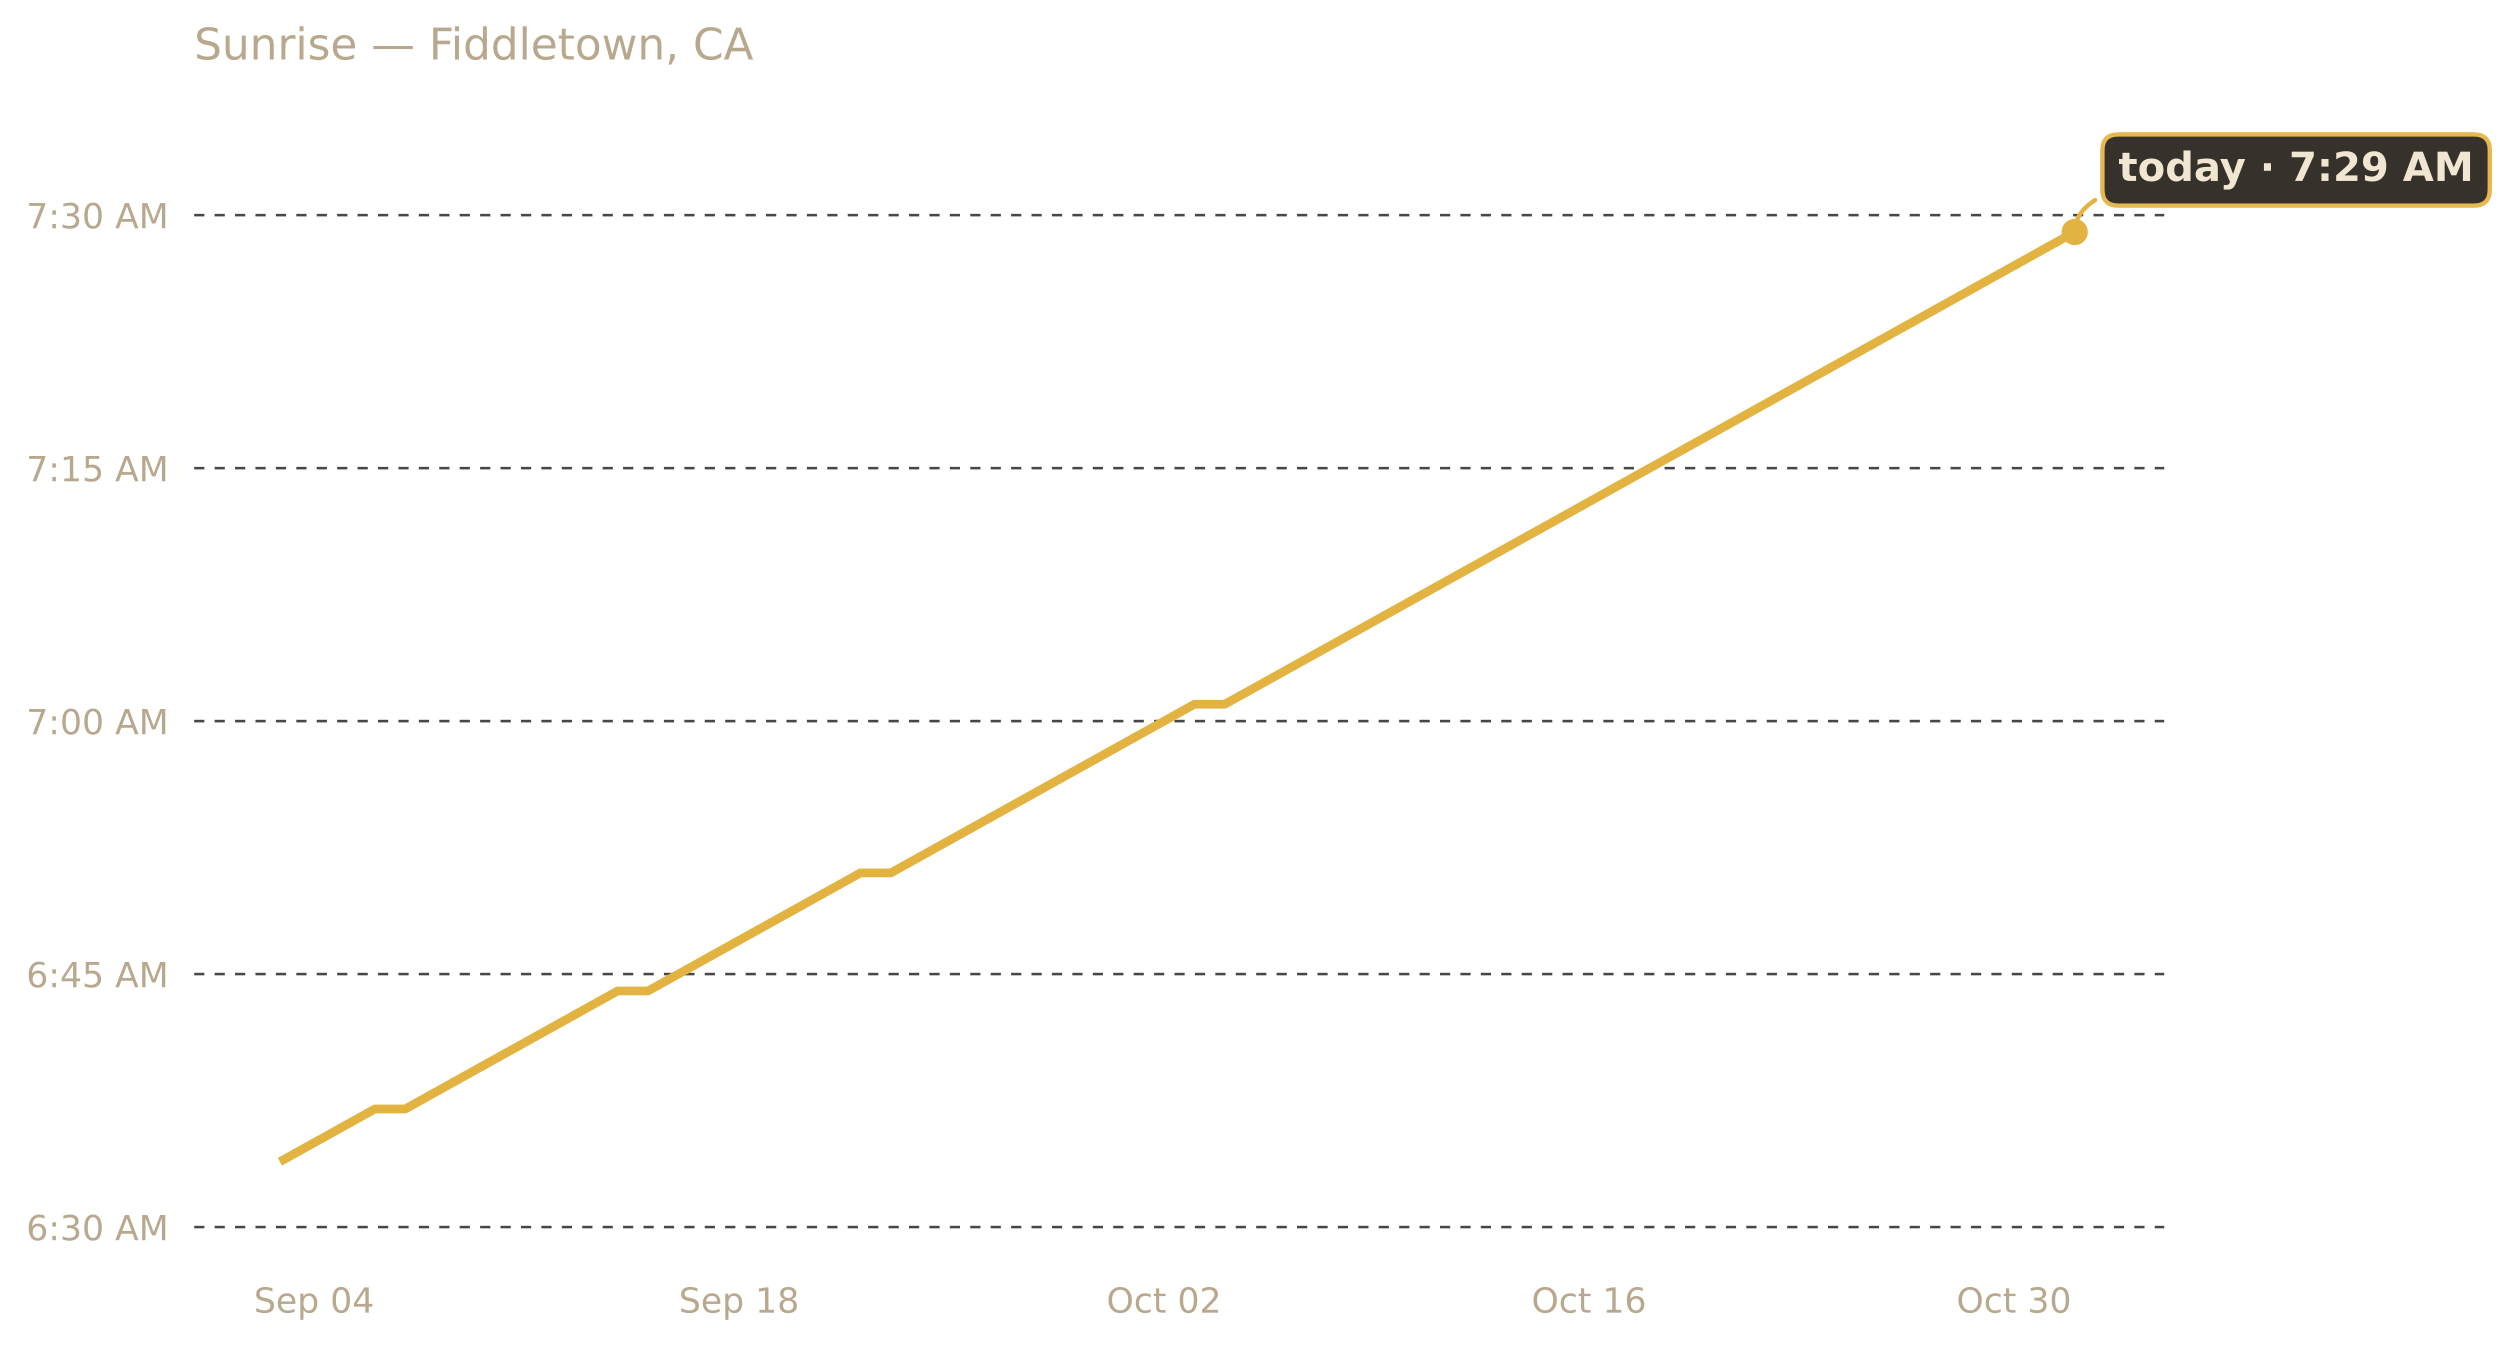
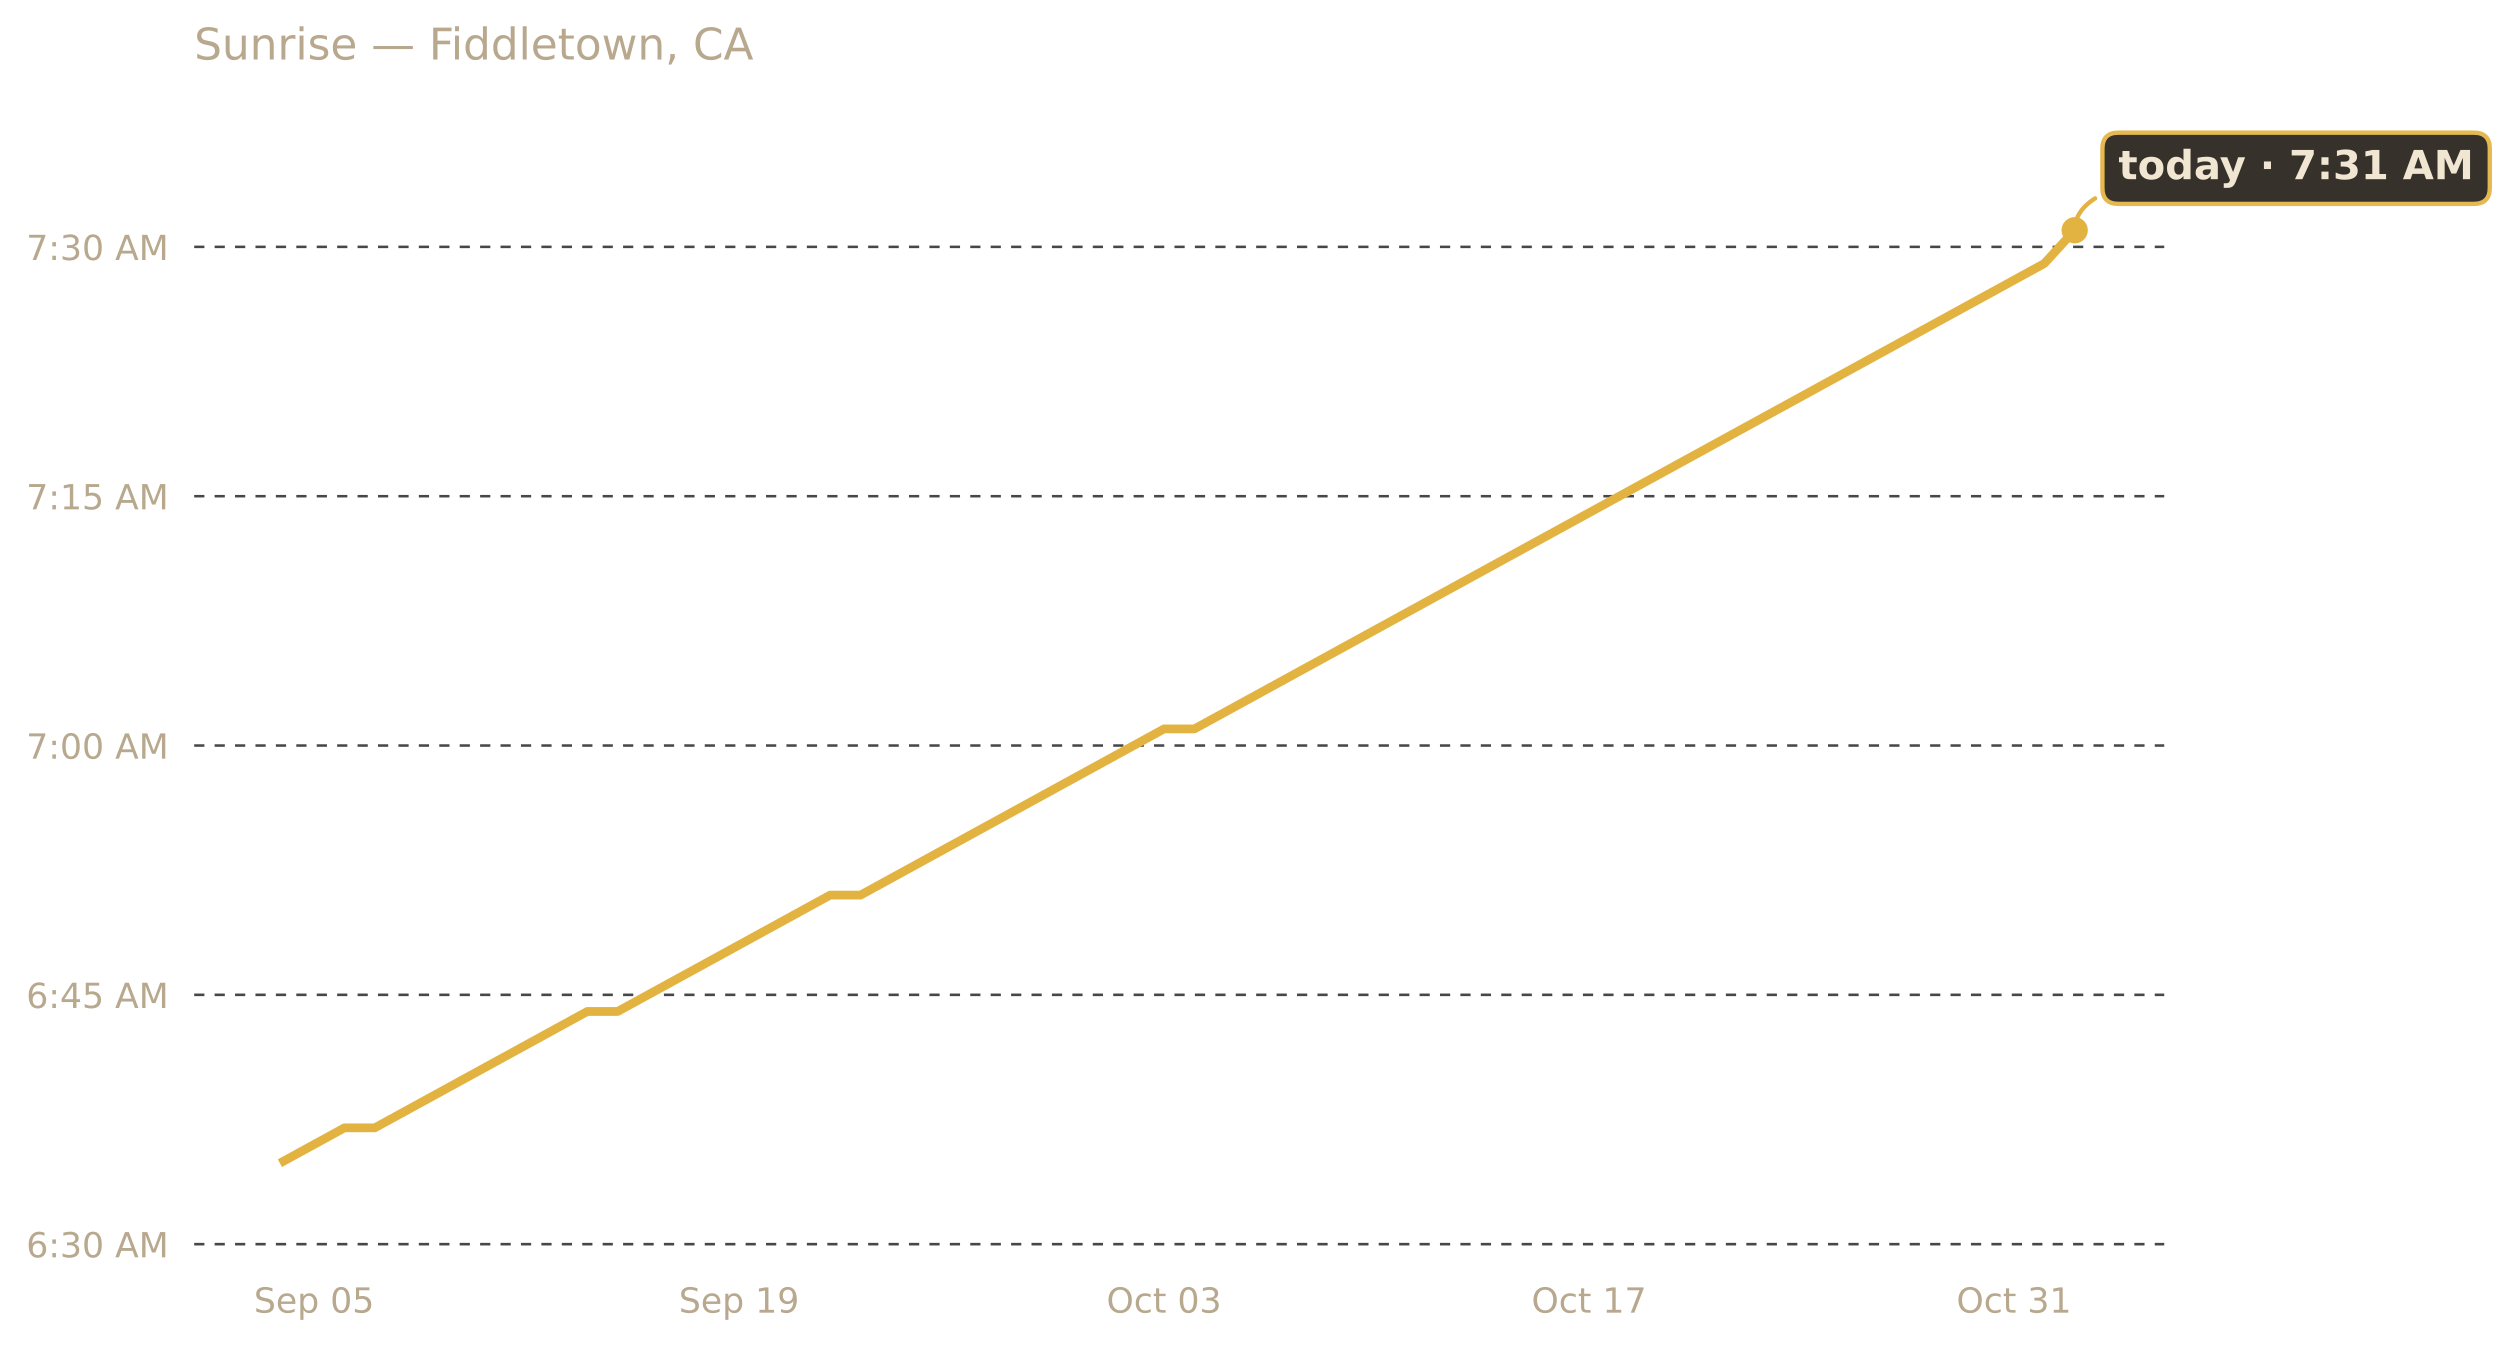
<svg xmlns="http://www.w3.org/2000/svg" xmlns:xlink="http://www.w3.org/1999/xlink" width="685.516pt" height="369.112pt" viewBox="0 0 685.516 369.112" version="1.1">
  <defs>
    <style type="text/css">*{stroke-linejoin: round; stroke-linecap: butt}</style>
  </defs>
  <g id="figure_1">
    <g id="patch_1">
      <path d="M 0 369.112  L 685.516 369.112  L 685.516 0  L 0 0  L 0 369.112  z " style="fill: none; opacity: 0" />
    </g>
    <g id="axes_1">
      <g id="patch_2">
        <path d="M 53.248 345.718  L 593.447 345.718  L 593.447 30.318  L 53.248 30.318  L 53.248 345.718  z " style="fill: none" />
      </g>
      <g id="matplotlib.axis_1">
        <g id="xtick_1">
          <g id="text_1">
            <g style="fill: #b8a88e" transform="translate(69.6183 359.9366) scale(0.095 -0.095)">
              <defs>
                <path id="DejaVuSans-53" d="M 3425 4513  L 3425 3897  Q 3066 4069 2747 4153  Q 2428 4238 2131 4238  Q 1616 4238 1336 4038  Q 1056 3838 1056 3469  Q 1056 3159 1242 3001  Q 1428 2844 1947 2747  L 2328 2669  Q 3034 2534 3370 2195  Q 3706 1856 3706 1288  Q 3706 609 3251 259  Q 2797 -91 1919 -91  Q 1588 -91 1214 -16  Q 841 59 441 206  L 441 856  Q 825 641 1194 531  Q 1563 422 1919 422  Q 2459 422 2753 634  Q 3047 847 3047 1241  Q 3047 1584 2836 1778  Q 2625 1972 2144 2069  L 1759 2144  Q 1053 2284 737 2584  Q 422 2884 422 3419  Q 422 4038 858 4394  Q 1294 4750 2059 4750  Q 2388 4750 2728 4690  Q 3069 4631 3425 4513  z " transform="scale(0.015625)" />
                <path id="DejaVuSans-65" d="M 3597 1894  L 3597 1613  L 953 1613  Q 991 1019 1311 708  Q 1631 397 2203 397  Q 2534 397 2845 478  Q 3156 559 3463 722  L 3463 178  Q 3153 47 2828 -22  Q 2503 -91 2169 -91  Q 1331 -91 842 396  Q 353 884 353 1716  Q 353 2575 817 3079  Q 1281 3584 2069 3584  Q 2775 3584 3186 3129  Q 3597 2675 3597 1894  z M 3022 2063  Q 3016 2534 2758 2815  Q 2500 3097 2075 3097  Q 1594 3097 1305 2825  Q 1016 2553 972 2059  L 3022 2063  z " transform="scale(0.015625)" />
                <path id="DejaVuSans-70" d="M 1159 525  L 1159 -1331  L 581 -1331  L 581 3500  L 1159 3500  L 1159 2969  Q 1341 3281 1617 3432  Q 1894 3584 2278 3584  Q 2916 3584 3314 3078  Q 3713 2572 3713 1747  Q 3713 922 3314 415  Q 2916 -91 2278 -91  Q 1894 -91 1617 61  Q 1341 213 1159 525  z M 3116 1747  Q 3116 2381 2855 2742  Q 2594 3103 2138 3103  Q 1681 3103 1420 2742  Q 1159 2381 1159 1747  Q 1159 1113 1420 752  Q 1681 391 2138 391  Q 2594 391 2855 752  Q 3116 1113 3116 1747  z " transform="scale(0.015625)" />
                <path id="DejaVuSans-20" transform="scale(0.015625)" />
                <path id="DejaVuSans-30" d="M 2034 4250  Q 1547 4250 1301 3770  Q 1056 3291 1056 2328  Q 1056 1369 1301 889  Q 1547 409 2034 409  Q 2525 409 2770 889  Q 3016 1369 3016 2328  Q 3016 3291 2770 3770  Q 2525 4250 2034 4250  z M 2034 4750  Q 2819 4750 3233 4129  Q 3647 3509 3647 2328  Q 3647 1150 3233 529  Q 2819 -91 2034 -91  Q 1250 -91 836 529  Q 422 1150 422 2328  Q 422 3509 836 4129  Q 1250 4750 2034 4750  z " transform="scale(0.015625)" />
-                 <path id="DejaVuSans-34" d="M 2419 4116  L 825 1625  L 2419 1625  L 2419 4116  z M 2253 4666  L 3047 4666  L 3047 1625  L 3713 1625  L 3713 1100  L 3047 1100  L 3047 0  L 2419 0  L 2419 1100  L 313 1100  L 313 1709  L 2253 4666  z " transform="scale(0.015625)" />
+                 <path id="DejaVuSans-35" d="M 691 4666  L 3169 4666  L 3169 4134  L 1269 4134  L 1269 2991  Q 1406 3038 1543 3061  Q 1681 3084 1819 3084  Q 2600 3084 3056 2656  Q 3513 2228 3513 1497  Q 3513 744 3044 326  Q 2575 -91 1722 -91  Q 1428 -91 1123 -41  Q 819 9 494 109  L 494 744  Q 775 591 1075 516  Q 1375 441 1709 441  Q 2250 441 2565 725  Q 2881 1009 2881 1497  Q 2881 1984 2565 2268  Q 2250 2553 1709 2553  Q 1456 2553 1204 2497  Q 953 2441 691 2322  L 691 4666  z " transform="scale(0.015625)" />
              </defs>
              <use xlink:href="#DejaVuSans-53" />
              <use xlink:href="#DejaVuSans-65" x="63.477" />
              <use xlink:href="#DejaVuSans-70" x="125" />
              <use xlink:href="#DejaVuSans-20" x="188.477" />
              <use xlink:href="#DejaVuSans-30" x="220.264" />
-               <use xlink:href="#DejaVuSans-34" x="283.887" />
+               <use xlink:href="#DejaVuSans-35" x="283.887" />
            </g>
          </g>
        </g>
        <g id="xtick_2">
          <g id="text_2">
            <g style="fill: #b8a88e" transform="translate(186.1481 359.9366) scale(0.095 -0.095)">
              <defs>
                <path id="DejaVuSans-31" d="M 794 531  L 1825 531  L 1825 4091  L 703 3866  L 703 4441  L 1819 4666  L 2450 4666  L 2450 531  L 3481 531  L 3481 0  L 794 0  L 794 531  z " transform="scale(0.015625)" />
-                 <path id="DejaVuSans-38" d="M 2034 2216  Q 1584 2216 1326 1975  Q 1069 1734 1069 1313  Q 1069 891 1326 650  Q 1584 409 2034 409  Q 2484 409 2743 651  Q 3003 894 3003 1313  Q 3003 1734 2745 1975  Q 2488 2216 2034 2216  z M 1403 2484  Q 997 2584 770 2862  Q 544 3141 544 3541  Q 544 4100 942 4425  Q 1341 4750 2034 4750  Q 2731 4750 3128 4425  Q 3525 4100 3525 3541  Q 3525 3141 3298 2862  Q 3072 2584 2669 2484  Q 3125 2378 3379 2068  Q 3634 1759 3634 1313  Q 3634 634 3220 271  Q 2806 -91 2034 -91  Q 1263 -91 848 271  Q 434 634 434 1313  Q 434 1759 690 2068  Q 947 2378 1403 2484  z M 1172 3481  Q 1172 3119 1398 2916  Q 1625 2713 2034 2713  Q 2441 2713 2670 2916  Q 2900 3119 2900 3481  Q 2900 3844 2670 4047  Q 2441 4250 2034 4250  Q 1625 4250 1398 4047  Q 1172 3844 1172 3481  z " transform="scale(0.015625)" />
+                 <path id="DejaVuSans-39" d="M 703 97  L 703 672  Q 941 559 1184 500  Q 1428 441 1663 441  Q 2288 441 2617 861  Q 2947 1281 2994 2138  Q 2813 1869 2534 1725  Q 2256 1581 1919 1581  Q 1219 1581 811 2004  Q 403 2428 403 3163  Q 403 3881 828 4315  Q 1253 4750 1959 4750  Q 2769 4750 3195 4129  Q 3622 3509 3622 2328  Q 3622 1225 3098 567  Q 2575 -91 1691 -91  Q 1453 -91 1209 -44  Q 966 3 703 97  z M 1959 2075  Q 2384 2075 2632 2365  Q 2881 2656 2881 3163  Q 2881 3666 2632 3958  Q 2384 4250 1959 4250  Q 1534 4250 1286 3958  Q 1038 3666 1038 3163  Q 1038 2656 1286 2365  Q 1534 2075 1959 2075  z " transform="scale(0.015625)" />
              </defs>
              <use xlink:href="#DejaVuSans-53" />
              <use xlink:href="#DejaVuSans-65" x="63.477" />
              <use xlink:href="#DejaVuSans-70" x="125" />
              <use xlink:href="#DejaVuSans-20" x="188.477" />
              <use xlink:href="#DejaVuSans-31" x="220.264" />
-               <use xlink:href="#DejaVuSans-38" x="283.887" />
+               <use xlink:href="#DejaVuSans-39" x="283.887" />
            </g>
          </g>
        </g>
        <g id="xtick_3">
          <g id="text_3">
            <g style="fill: #b8a88e" transform="translate(303.4187 359.9366) scale(0.095 -0.095)">
              <defs>
                <path id="DejaVuSans-4f" d="M 2522 4238  Q 1834 4238 1429 3725  Q 1025 3213 1025 2328  Q 1025 1447 1429 934  Q 1834 422 2522 422  Q 3209 422 3611 934  Q 4013 1447 4013 2328  Q 4013 3213 3611 3725  Q 3209 4238 2522 4238  z M 2522 4750  Q 3503 4750 4090 4092  Q 4678 3434 4678 2328  Q 4678 1225 4090 567  Q 3503 -91 2522 -91  Q 1538 -91 948 565  Q 359 1222 359 2328  Q 359 3434 948 4092  Q 1538 4750 2522 4750  z " transform="scale(0.015625)" />
                <path id="DejaVuSans-63" d="M 3122 3366  L 3122 2828  Q 2878 2963 2633 3030  Q 2388 3097 2138 3097  Q 1578 3097 1268 2742  Q 959 2388 959 1747  Q 959 1106 1268 751  Q 1578 397 2138 397  Q 2388 397 2633 464  Q 2878 531 3122 666  L 3122 134  Q 2881 22 2623 -34  Q 2366 -91 2075 -91  Q 1284 -91 818 406  Q 353 903 353 1747  Q 353 2603 823 3093  Q 1294 3584 2113 3584  Q 2378 3584 2631 3529  Q 2884 3475 3122 3366  z " transform="scale(0.015625)" />
                <path id="DejaVuSans-74" d="M 1172 4494  L 1172 3500  L 2356 3500  L 2356 3053  L 1172 3053  L 1172 1153  Q 1172 725 1289 603  Q 1406 481 1766 481  L 2356 481  L 2356 0  L 1766 0  Q 1100 0 847 248  Q 594 497 594 1153  L 594 3053  L 172 3053  L 172 3500  L 594 3500  L 594 4494  L 1172 4494  z " transform="scale(0.015625)" />
-                 <path id="DejaVuSans-32" d="M 1228 531  L 3431 531  L 3431 0  L 469 0  L 469 531  Q 828 903 1448 1529  Q 2069 2156 2228 2338  Q 2531 2678 2651 2914  Q 2772 3150 2772 3378  Q 2772 3750 2511 3984  Q 2250 4219 1831 4219  Q 1534 4219 1204 4116  Q 875 4013 500 3803  L 500 4441  Q 881 4594 1212 4672  Q 1544 4750 1819 4750  Q 2544 4750 2975 4387  Q 3406 4025 3406 3419  Q 3406 3131 3298 2873  Q 3191 2616 2906 2266  Q 2828 2175 2409 1742  Q 1991 1309 1228 531  z " transform="scale(0.015625)" />
+                 <path id="DejaVuSans-33" d="M 2597 2516  Q 3050 2419 3304 2112  Q 3559 1806 3559 1356  Q 3559 666 3084 287  Q 2609 -91 1734 -91  Q 1441 -91 1130 -33  Q 819 25 488 141  L 488 750  Q 750 597 1062 519  Q 1375 441 1716 441  Q 2309 441 2620 675  Q 2931 909 2931 1356  Q 2931 1769 2642 2001  Q 2353 2234 1838 2234  L 1294 2234  L 1294 2753  L 1863 2753  Q 2328 2753 2575 2939  Q 2822 3125 2822 3475  Q 2822 3834 2567 4026  Q 2313 4219 1838 4219  Q 1578 4219 1281 4162  Q 984 4106 628 3988  L 628 4550  Q 988 4650 1302 4700  Q 1616 4750 1894 4750  Q 2613 4750 3031 4423  Q 3450 4097 3450 3541  Q 3450 3153 3228 2886  Q 3006 2619 2597 2516  z " transform="scale(0.015625)" />
              </defs>
              <use xlink:href="#DejaVuSans-4f" />
              <use xlink:href="#DejaVuSans-63" x="78.711" />
              <use xlink:href="#DejaVuSans-74" x="133.691" />
              <use xlink:href="#DejaVuSans-20" x="172.9" />
              <use xlink:href="#DejaVuSans-30" x="204.688" />
-               <use xlink:href="#DejaVuSans-32" x="268.311" />
+               <use xlink:href="#DejaVuSans-33" x="268.311" />
            </g>
          </g>
        </g>
        <g id="xtick_4">
          <g id="text_4">
            <g style="fill: #b8a88e" transform="translate(419.9486 359.9366) scale(0.095 -0.095)">
              <defs>
-                 <path id="DejaVuSans-36" d="M 2113 2584  Q 1688 2584 1439 2293  Q 1191 2003 1191 1497  Q 1191 994 1439 701  Q 1688 409 2113 409  Q 2538 409 2786 701  Q 3034 994 3034 1497  Q 3034 2003 2786 2293  Q 2538 2584 2113 2584  z M 3366 4563  L 3366 3988  Q 3128 4100 2886 4159  Q 2644 4219 2406 4219  Q 1781 4219 1451 3797  Q 1122 3375 1075 2522  Q 1259 2794 1537 2939  Q 1816 3084 2150 3084  Q 2853 3084 3261 2657  Q 3669 2231 3669 1497  Q 3669 778 3244 343  Q 2819 -91 2113 -91  Q 1303 -91 875 529  Q 447 1150 447 2328  Q 447 3434 972 4092  Q 1497 4750 2381 4750  Q 2619 4750 2861 4703  Q 3103 4656 3366 4563  z " transform="scale(0.015625)" />
+                 <path id="DejaVuSans-37" d="M 525 4666  L 3525 4666  L 3525 4397  L 1831 0  L 1172 0  L 2766 4134  L 525 4134  L 525 4666  z " transform="scale(0.015625)" />
              </defs>
              <use xlink:href="#DejaVuSans-4f" />
              <use xlink:href="#DejaVuSans-63" x="78.711" />
              <use xlink:href="#DejaVuSans-74" x="133.691" />
              <use xlink:href="#DejaVuSans-20" x="172.9" />
              <use xlink:href="#DejaVuSans-31" x="204.688" />
-               <use xlink:href="#DejaVuSans-36" x="268.311" />
+               <use xlink:href="#DejaVuSans-37" x="268.311" />
            </g>
          </g>
        </g>
        <g id="xtick_5">
          <g id="text_5">
            <g style="fill: #b8a88e" transform="translate(536.4784 359.9366) scale(0.095 -0.095)">
-               <defs>
-                 <path id="DejaVuSans-33" d="M 2597 2516  Q 3050 2419 3304 2112  Q 3559 1806 3559 1356  Q 3559 666 3084 287  Q 2609 -91 1734 -91  Q 1441 -91 1130 -33  Q 819 25 488 141  L 488 750  Q 750 597 1062 519  Q 1375 441 1716 441  Q 2309 441 2620 675  Q 2931 909 2931 1356  Q 2931 1769 2642 2001  Q 2353 2234 1838 2234  L 1294 2234  L 1294 2753  L 1863 2753  Q 2328 2753 2575 2939  Q 2822 3125 2822 3475  Q 2822 3834 2567 4026  Q 2313 4219 1838 4219  Q 1578 4219 1281 4162  Q 984 4106 628 3988  L 628 4550  Q 988 4650 1302 4700  Q 1616 4750 1894 4750  Q 2613 4750 3031 4423  Q 3450 4097 3450 3541  Q 3450 3153 3228 2886  Q 3006 2619 2597 2516  z " transform="scale(0.015625)" />
-               </defs>
              <use xlink:href="#DejaVuSans-4f" />
              <use xlink:href="#DejaVuSans-63" x="78.711" />
              <use xlink:href="#DejaVuSans-74" x="133.691" />
              <use xlink:href="#DejaVuSans-20" x="172.9" />
              <use xlink:href="#DejaVuSans-33" x="204.688" />
-               <use xlink:href="#DejaVuSans-30" x="268.311" />
+               <use xlink:href="#DejaVuSans-31" x="268.311" />
            </g>
          </g>
        </g>
      </g>
      <g id="matplotlib.axis_2">
        <g id="ytick_1">
          <g id="line2d_1">
-             <path d="M 53.248 336.469  L 593.447 336.469  " clip-path="url(#p273ae3a1a6)" style="fill: none; stroke-dasharray: 2.8,2.8; stroke-dashoffset: 0; stroke: #474747; stroke-width: 0.7" />
+             <path d="M 53.248 341.16  L 593.447 341.16  " clip-path="url(#p4696930df5)" style="fill: none; stroke-dasharray: 2.8,2.8; stroke-dashoffset: 0; stroke: #474747; stroke-width: 0.7" />
          </g>
          <g id="text_6">
-             <g style="fill: #b8a88e" transform="translate(7.2 340.0781) scale(0.095 -0.095)">
-               <defs>
+             <g style="fill: #b8a88e" transform="translate(7.2 344.7696) scale(0.095 -0.095)">
+               <defs>
+                 <path id="DejaVuSans-36" d="M 2113 2584  Q 1688 2584 1439 2293  Q 1191 2003 1191 1497  Q 1191 994 1439 701  Q 1688 409 2113 409  Q 2538 409 2786 701  Q 3034 994 3034 1497  Q 3034 2003 2786 2293  Q 2538 2584 2113 2584  z M 3366 4563  L 3366 3988  Q 3128 4100 2886 4159  Q 2644 4219 2406 4219  Q 1781 4219 1451 3797  Q 1122 3375 1075 2522  Q 1259 2794 1537 2939  Q 1816 3084 2150 3084  Q 2853 3084 3261 2657  Q 3669 2231 3669 1497  Q 3669 778 3244 343  Q 2819 -91 2113 -91  Q 1303 -91 875 529  Q 447 1150 447 2328  Q 447 3434 972 4092  Q 1497 4750 2381 4750  Q 2619 4750 2861 4703  Q 3103 4656 3366 4563  z " transform="scale(0.015625)" />
                <path id="DejaVuSans-3a" d="M 750 794  L 1409 794  L 1409 0  L 750 0  L 750 794  z M 750 3309  L 1409 3309  L 1409 2516  L 750 2516  L 750 3309  z " transform="scale(0.015625)" />
                <path id="DejaVuSans-41" d="M 2188 4044  L 1331 1722  L 3047 1722  L 2188 4044  z M 1831 4666  L 2547 4666  L 4325 0  L 3669 0  L 3244 1197  L 1141 1197  L 716 0  L 50 0  L 1831 4666  z " transform="scale(0.015625)" />
                <path id="DejaVuSans-4d" d="M 628 4666  L 1569 4666  L 2759 1491  L 3956 4666  L 4897 4666  L 4897 0  L 4281 0  L 4281 4097  L 3078 897  L 2444 897  L 1241 4097  L 1241 0  L 628 0  L 628 4666  z " transform="scale(0.015625)" />
              </defs>
              <use xlink:href="#DejaVuSans-36" />
              <use xlink:href="#DejaVuSans-3a" x="63.623" />
              <use xlink:href="#DejaVuSans-33" x="97.314" />
              <use xlink:href="#DejaVuSans-30" x="160.938" />
              <use xlink:href="#DejaVuSans-20" x="224.561" />
              <use xlink:href="#DejaVuSans-41" x="256.348" />
              <use xlink:href="#DejaVuSans-4d" x="324.756" />
            </g>
          </g>
        </g>
        <g id="ytick_2">
          <g id="line2d_2">
-             <path d="M 53.248 267.099  L 593.447 267.099  " clip-path="url(#p273ae3a1a6)" style="fill: none; stroke-dasharray: 2.8,2.8; stroke-dashoffset: 0; stroke: #474747; stroke-width: 0.7" />
+             <path d="M 53.248 272.793  L 593.447 272.793  " clip-path="url(#p4696930df5)" style="fill: none; stroke-dasharray: 2.8,2.8; stroke-dashoffset: 0; stroke: #474747; stroke-width: 0.7" />
          </g>
          <g id="text_7">
-             <g style="fill: #b8a88e" transform="translate(7.2 270.7086) scale(0.095 -0.095)">
-               <defs>
-                 <path id="DejaVuSans-35" d="M 691 4666  L 3169 4666  L 3169 4134  L 1269 4134  L 1269 2991  Q 1406 3038 1543 3061  Q 1681 3084 1819 3084  Q 2600 3084 3056 2656  Q 3513 2228 3513 1497  Q 3513 744 3044 326  Q 2575 -91 1722 -91  Q 1428 -91 1123 -41  Q 819 9 494 109  L 494 744  Q 775 591 1075 516  Q 1375 441 1709 441  Q 2250 441 2565 725  Q 2881 1009 2881 1497  Q 2881 1984 2565 2268  Q 2250 2553 1709 2553  Q 1456 2553 1204 2497  Q 953 2441 691 2322  L 691 4666  z " transform="scale(0.015625)" />
+             <g style="fill: #b8a88e" transform="translate(7.2 276.4025) scale(0.095 -0.095)">
+               <defs>
+                 <path id="DejaVuSans-34" d="M 2419 4116  L 825 1625  L 2419 1625  L 2419 4116  z M 2253 4666  L 3047 4666  L 3047 1625  L 3713 1625  L 3713 1100  L 3047 1100  L 3047 0  L 2419 0  L 2419 1100  L 313 1100  L 313 1709  L 2253 4666  z " transform="scale(0.015625)" />
              </defs>
              <use xlink:href="#DejaVuSans-36" />
              <use xlink:href="#DejaVuSans-3a" x="63.623" />
              <use xlink:href="#DejaVuSans-34" x="97.314" />
              <use xlink:href="#DejaVuSans-35" x="160.938" />
              <use xlink:href="#DejaVuSans-20" x="224.561" />
              <use xlink:href="#DejaVuSans-41" x="256.348" />
              <use xlink:href="#DejaVuSans-4d" x="324.756" />
            </g>
          </g>
        </g>
        <g id="ytick_3">
          <g id="line2d_3">
-             <path d="M 53.248 197.73  L 593.447 197.73  " clip-path="url(#p273ae3a1a6)" style="fill: none; stroke-dasharray: 2.8,2.8; stroke-dashoffset: 0; stroke: #474747; stroke-width: 0.7" />
+             <path d="M 53.248 204.426  L 593.447 204.426  " clip-path="url(#p4696930df5)" style="fill: none; stroke-dasharray: 2.8,2.8; stroke-dashoffset: 0; stroke: #474747; stroke-width: 0.7" />
          </g>
          <g id="text_8">
-             <g style="fill: #b8a88e" transform="translate(7.2 201.3391) scale(0.095 -0.095)">
-               <defs>
-                 <path id="DejaVuSans-37" d="M 525 4666  L 3525 4666  L 3525 4397  L 1831 0  L 1172 0  L 2766 4134  L 525 4134  L 525 4666  z " transform="scale(0.015625)" />
-               </defs>
+             <g style="fill: #b8a88e" transform="translate(7.2 208.0355) scale(0.095 -0.095)">
              <use xlink:href="#DejaVuSans-37" />
              <use xlink:href="#DejaVuSans-3a" x="63.623" />
              <use xlink:href="#DejaVuSans-30" x="97.314" />
              <use xlink:href="#DejaVuSans-30" x="160.938" />
              <use xlink:href="#DejaVuSans-20" x="224.561" />
              <use xlink:href="#DejaVuSans-41" x="256.348" />
              <use xlink:href="#DejaVuSans-4d" x="324.756" />
            </g>
          </g>
        </g>
        <g id="ytick_4">
          <g id="line2d_4">
-             <path d="M 53.248 128.36  L 593.447 128.36  " clip-path="url(#p273ae3a1a6)" style="fill: none; stroke-dasharray: 2.8,2.8; stroke-dashoffset: 0; stroke: #474747; stroke-width: 0.7" />
+             <path d="M 53.248 136.059  L 593.447 136.059  " clip-path="url(#p4696930df5)" style="fill: none; stroke-dasharray: 2.8,2.8; stroke-dashoffset: 0; stroke: #474747; stroke-width: 0.7" />
          </g>
          <g id="text_9">
-             <g style="fill: #b8a88e" transform="translate(7.2 131.9696) scale(0.095 -0.095)">
+             <g style="fill: #b8a88e" transform="translate(7.2 139.6684) scale(0.095 -0.095)">
              <use xlink:href="#DejaVuSans-37" />
              <use xlink:href="#DejaVuSans-3a" x="63.623" />
              <use xlink:href="#DejaVuSans-31" x="97.314" />
              <use xlink:href="#DejaVuSans-35" x="160.938" />
              <use xlink:href="#DejaVuSans-20" x="224.561" />
              <use xlink:href="#DejaVuSans-41" x="256.348" />
              <use xlink:href="#DejaVuSans-4d" x="324.756" />
            </g>
          </g>
        </g>
        <g id="ytick_5">
          <g id="line2d_5">
-             <path d="M 53.248 58.991  L 593.447 58.991  " clip-path="url(#p273ae3a1a6)" style="fill: none; stroke-dasharray: 2.8,2.8; stroke-dashoffset: 0; stroke: #474747; stroke-width: 0.7" />
+             <path d="M 53.248 67.692  L 593.447 67.692  " clip-path="url(#p4696930df5)" style="fill: none; stroke-dasharray: 2.8,2.8; stroke-dashoffset: 0; stroke: #474747; stroke-width: 0.7" />
          </g>
          <g id="text_10">
-             <g style="fill: #b8a88e" transform="translate(7.2 62.60011) scale(0.095 -0.095)">
+             <g style="fill: #b8a88e" transform="translate(7.2 71.30137) scale(0.095 -0.095)">
              <use xlink:href="#DejaVuSans-37" />
              <use xlink:href="#DejaVuSans-3a" x="63.623" />
              <use xlink:href="#DejaVuSans-33" x="97.314" />
              <use xlink:href="#DejaVuSans-30" x="160.938" />
              <use xlink:href="#DejaVuSans-20" x="224.561" />
              <use xlink:href="#DejaVuSans-41" x="256.348" />
              <use xlink:href="#DejaVuSans-4d" x="324.756" />
            </g>
          </g>
        </g>
      </g>
      <g id="line2d_6">
-         <path d="M 77.802 317.97  L 86.126 313.346  L 94.45 308.721  L 102.773 304.096  L 111.097 304.096  L 119.42 299.472  L 127.744 294.847  L 136.067 290.223  L 144.391 285.598  L 152.715 280.973  L 161.038 276.349  L 169.362 271.724  L 177.685 271.724  L 186.009 267.099  L 194.332 262.475  L 202.656 257.85  L 210.979 253.225  L 219.303 248.601  L 227.627 243.976  L 235.95 239.352  L 244.274 239.352  L 252.597 234.727  L 260.921 230.102  L 269.244 225.478  L 277.568 220.853  L 285.891 216.228  L 294.215 211.604  L 302.539 206.979  L 310.862 202.354  L 319.186 197.73  L 327.509 193.105  L 335.833 193.105  L 344.156 188.481  L 352.48 183.856  L 360.804 179.231  L 369.127 174.607  L 377.451 169.982  L 385.774 165.357  L 394.098 160.733  L 402.421 156.108  L 410.745 151.484  L 419.068 146.859  L 427.392 142.234  L 435.716 137.61  L 444.039 132.985  L 452.363 128.36  L 460.686 123.736  L 469.01 119.111  L 477.333 114.486  L 485.657 109.862  L 493.981 105.237  L 502.304 100.613  L 510.628 95.988  L 518.951 91.363  L 527.275 86.739  L 535.598 82.114  L 543.922 77.489  L 552.245 72.865  L 560.569 68.24  L 568.893 63.615  " clip-path="url(#p273ae3a1a6)" style="fill: none; stroke: #e3b341; stroke-width: 2.4; stroke-linecap: square" />
+         <path d="M 77.802 318.371  L 86.126 313.814  L 94.45 309.256  L 102.773 309.256  L 111.097 304.698  L 119.42 300.14  L 127.744 295.582  L 136.067 291.024  L 144.391 286.467  L 152.715 281.909  L 161.038 277.351  L 169.362 277.351  L 177.685 272.793  L 186.009 268.235  L 194.332 263.678  L 202.656 259.12  L 210.979 254.562  L 219.303 250.004  L 227.627 245.446  L 235.95 245.446  L 244.274 240.889  L 252.597 236.331  L 260.921 231.773  L 269.244 227.215  L 277.568 222.657  L 285.891 218.1  L 294.215 213.542  L 302.539 208.984  L 310.862 204.426  L 319.186 199.868  L 327.509 199.868  L 335.833 195.311  L 344.156 190.753  L 352.48 186.195  L 360.804 181.637  L 369.127 177.079  L 377.451 172.522  L 385.774 167.964  L 394.098 163.406  L 402.421 158.848  L 410.745 154.29  L 419.068 149.733  L 427.392 145.175  L 435.716 140.617  L 444.039 136.059  L 452.363 131.501  L 460.686 126.944  L 469.01 122.386  L 477.333 117.828  L 485.657 113.27  L 493.981 108.712  L 502.304 104.155  L 510.628 99.597  L 518.951 95.039  L 527.275 90.481  L 535.598 85.923  L 543.922 81.366  L 552.245 76.808  L 560.569 72.25  L 568.893 63.134  " clip-path="url(#p4696930df5)" style="fill: none; stroke: #e3b341; stroke-width: 2.4; stroke-linecap: square" />
      </g>
      <g id="patch_3">
-         <path d="M 574.481 54.869  Q 570.003 57.746 569.113 61.628  " style="fill: none; stroke: #e3b341; stroke-width: 1.2; stroke-linecap: round" />
+         <path d="M 574.481 54.387  Q 570.003 57.265 569.113 61.147  " style="fill: none; stroke: #e3b341; stroke-width: 1.2; stroke-linecap: round" />
      </g>
      <g id="text_11">
        <g id="patch_4">
-           <path d="M 580.893 56.389  L 678.316 56.389  Q 682.716 56.389 682.716 51.989  L 682.716 41.257  Q 682.716 36.857 678.316 36.857  L 580.893 36.857  Q 576.493 36.857 576.493 41.257  L 576.493 51.989  Q 576.493 56.389 580.893 56.389  z " style="fill: #262019; opacity: 0.92; stroke: #e3b341; stroke-width: 1.2; stroke-linejoin: miter" />
-         </g>
-         <g style="fill: #f0e6d2" transform="translate(580.8926 49.61549) scale(0.11 -0.11)">
+           <path d="M 580.893 55.908  L 678.316 55.908  Q 682.716 55.908 682.716 51.508  L 682.716 40.776  Q 682.716 36.376 678.316 36.376  L 580.893 36.376  Q 576.493 36.376 576.493 40.776  L 576.493 51.508  Q 576.493 55.908 580.893 55.908  z " style="fill: #262019; opacity: 0.92; stroke: #e3b341; stroke-width: 1.2; stroke-linejoin: miter" />
+         </g>
+         <g style="fill: #f0e6d2" transform="translate(580.8926 49.13431) scale(0.11 -0.11)">
          <defs>
            <path id="DejaVuSans-Bold-74" d="M 1759 4494  L 1759 3500  L 2913 3500  L 2913 2700  L 1759 2700  L 1759 1216  Q 1759 972 1856 886  Q 1953 800 2241 800  L 2816 800  L 2816 0  L 1856 0  Q 1194 0 917 276  Q 641 553 641 1216  L 641 2700  L 84 2700  L 84 3500  L 641 3500  L 641 4494  L 1759 4494  z " transform="scale(0.015625)" />
            <path id="DejaVuSans-Bold-6f" d="M 2203 2784  Q 1831 2784 1636 2517  Q 1441 2250 1441 1747  Q 1441 1244 1636 976  Q 1831 709 2203 709  Q 2569 709 2762 976  Q 2956 1244 2956 1747  Q 2956 2250 2762 2517  Q 2569 2784 2203 2784  z M 2203 3584  Q 3106 3584 3614 3096  Q 4122 2609 4122 1747  Q 4122 884 3614 396  Q 3106 -91 2203 -91  Q 1297 -91 786 396  Q 275 884 275 1747  Q 275 2609 786 3096  Q 1297 3584 2203 3584  z " transform="scale(0.015625)" />
            <path id="DejaVuSans-Bold-64" d="M 2919 2988  L 2919 4863  L 4044 4863  L 4044 0  L 2919 0  L 2919 506  Q 2688 197 2409 53  Q 2131 -91 1766 -91  Q 1119 -91 703 423  Q 288 938 288 1747  Q 288 2556 703 3070  Q 1119 3584 1766 3584  Q 2128 3584 2408 3439  Q 2688 3294 2919 2988  z M 2181 722  Q 2541 722 2730 984  Q 2919 1247 2919 1747  Q 2919 2247 2730 2509  Q 2541 2772 2181 2772  Q 1825 2772 1636 2509  Q 1447 2247 1447 1747  Q 1447 1247 1636 984  Q 1825 722 2181 722  z " transform="scale(0.015625)" />
            <path id="DejaVuSans-Bold-61" d="M 2106 1575  Q 1756 1575 1579 1456  Q 1403 1338 1403 1106  Q 1403 894 1545 773  Q 1688 653 1941 653  Q 2256 653 2472 879  Q 2688 1106 2688 1447  L 2688 1575  L 2106 1575  z M 3816 1997  L 3816 0  L 2688 0  L 2688 519  Q 2463 200 2181 54  Q 1900 -91 1497 -91  Q 953 -91 614 226  Q 275 544 275 1050  Q 275 1666 698 1953  Q 1122 2241 2028 2241  L 2688 2241  L 2688 2328  Q 2688 2594 2478 2717  Q 2269 2841 1825 2841  Q 1466 2841 1156 2769  Q 847 2697 581 2553  L 581 3406  Q 941 3494 1303 3539  Q 1666 3584 2028 3584  Q 2975 3584 3395 3211  Q 3816 2838 3816 1997  z " transform="scale(0.015625)" />
            <path id="DejaVuSans-Bold-79" d="M 78 3500  L 1197 3500  L 2138 1125  L 2938 3500  L 4056 3500  L 2584 -331  Q 2363 -916 2067 -1148  Q 1772 -1381 1288 -1381  L 641 -1381  L 641 -647  L 991 -647  Q 1275 -647 1404 -556  Q 1534 -466 1606 -231  L 1638 -134  L 78 3500  z " transform="scale(0.015625)" />
            <path id="DejaVuSans-Bold-20" transform="scale(0.015625)" />
            <path id="DejaVuSans-Bold-b7" d="M 653 2828  L 1778 2828  L 1778 1619  L 653 1619  L 653 2828  z " transform="scale(0.015625)" />
            <path id="DejaVuSans-Bold-37" d="M 428 4666  L 3944 4666  L 3944 3988  L 2125 0  L 953 0  L 2675 3781  L 428 3781  L 428 4666  z " transform="scale(0.015625)" />
            <path id="DejaVuSans-Bold-3a" d="M 716 3500  L 1844 3500  L 1844 2291  L 716 2291  L 716 3500  z M 716 1209  L 1844 1209  L 1844 0  L 716 0  L 716 1209  z " transform="scale(0.015625)" />
-             <path id="DejaVuSans-Bold-32" d="M 1844 884  L 3897 884  L 3897 0  L 506 0  L 506 884  L 2209 2388  Q 2438 2594 2547 2791  Q 2656 2988 2656 3200  Q 2656 3528 2436 3728  Q 2216 3928 1850 3928  Q 1569 3928 1234 3808  Q 900 3688 519 3450  L 519 4475  Q 925 4609 1322 4679  Q 1719 4750 2100 4750  Q 2938 4750 3402 4381  Q 3866 4013 3866 3353  Q 3866 2972 3669 2642  Q 3472 2313 2841 1759  L 1844 884  z " transform="scale(0.015625)" />
-             <path id="DejaVuSans-Bold-39" d="M 641 103  L 641 966  Q 928 831 1190 764  Q 1453 697 1709 697  Q 2247 697 2547 995  Q 2847 1294 2900 1881  Q 2688 1725 2447 1647  Q 2206 1569 1925 1569  Q 1209 1569 770 1986  Q 331 2403 331 3084  Q 331 3838 820 4291  Q 1309 4744 2131 4744  Q 3044 4744 3544 4128  Q 4044 3513 4044 2388  Q 4044 1231 3459 570  Q 2875 -91 1856 -91  Q 1528 -91 1228 -42  Q 928 6 641 103  z M 2125 2350  Q 2441 2350 2600 2554  Q 2759 2759 2759 3169  Q 2759 3575 2600 3781  Q 2441 3988 2125 3988  Q 1809 3988 1650 3781  Q 1491 3575 1491 3169  Q 1491 2759 1650 2554  Q 1809 2350 2125 2350  z " transform="scale(0.015625)" />
+             <path id="DejaVuSans-Bold-33" d="M 2981 2516  Q 3453 2394 3698 2092  Q 3944 1791 3944 1325  Q 3944 631 3412 270  Q 2881 -91 1863 -91  Q 1503 -91 1142 -33  Q 781 25 428 141  L 428 1069  Q 766 900 1098 814  Q 1431 728 1753 728  Q 2231 728 2486 893  Q 2741 1059 2741 1369  Q 2741 1688 2480 1852  Q 2219 2016 1709 2016  L 1228 2016  L 1228 2791  L 1734 2791  Q 2188 2791 2409 2933  Q 2631 3075 2631 3366  Q 2631 3634 2415 3781  Q 2200 3928 1806 3928  Q 1516 3928 1219 3862  Q 922 3797 628 3669  L 628 4550  Q 984 4650 1334 4700  Q 1684 4750 2022 4750  Q 2931 4750 3382 4451  Q 3834 4153 3834 3553  Q 3834 3144 3618 2883  Q 3403 2622 2981 2516  z " transform="scale(0.015625)" />
+             <path id="DejaVuSans-Bold-31" d="M 750 831  L 1813 831  L 1813 3847  L 722 3622  L 722 4441  L 1806 4666  L 2950 4666  L 2950 831  L 4013 831  L 4013 0  L 750 0  L 750 831  z " transform="scale(0.015625)" />
            <path id="DejaVuSans-Bold-41" d="M 3419 850  L 1538 850  L 1241 0  L 31 0  L 1759 4666  L 3194 4666  L 4922 0  L 3713 0  L 3419 850  z M 1838 1716  L 3116 1716  L 2478 3572  L 1838 1716  z " transform="scale(0.015625)" />
            <path id="DejaVuSans-Bold-4d" d="M 588 4666  L 2119 4666  L 3181 2169  L 4250 4666  L 5778 4666  L 5778 0  L 4641 0  L 4641 3413  L 3566 897  L 2803 897  L 1728 3413  L 1728 0  L 588 0  L 588 4666  z " transform="scale(0.015625)" />
          </defs>
          <use xlink:href="#DejaVuSans-Bold-74" />
          <use xlink:href="#DejaVuSans-Bold-6f" x="47.803" />
          <use xlink:href="#DejaVuSans-Bold-64" x="116.504" />
          <use xlink:href="#DejaVuSans-Bold-61" x="188.086" />
          <use xlink:href="#DejaVuSans-Bold-79" x="252.441" />
          <use xlink:href="#DejaVuSans-Bold-20" x="317.627" />
          <use xlink:href="#DejaVuSans-Bold-b7" x="352.441" />
          <use xlink:href="#DejaVuSans-Bold-20" x="390.43" />
          <use xlink:href="#DejaVuSans-Bold-37" x="425.244" />
          <use xlink:href="#DejaVuSans-Bold-3a" x="494.824" />
-           <use xlink:href="#DejaVuSans-Bold-32" x="534.814" />
-           <use xlink:href="#DejaVuSans-Bold-39" x="604.395" />
+           <use xlink:href="#DejaVuSans-Bold-33" x="534.814" />
+           <use xlink:href="#DejaVuSans-Bold-31" x="604.395" />
          <use xlink:href="#DejaVuSans-Bold-20" x="673.975" />
          <use xlink:href="#DejaVuSans-Bold-41" x="708.789" />
          <use xlink:href="#DejaVuSans-Bold-4d" x="786.182" />
        </g>
      </g>
      <g id="text_12">
        <g style="fill: #b8a88e" transform="translate(53.24797 16.31812) scale(0.12 -0.12)">
          <defs>
            <path id="DejaVuSans-75" d="M 544 1381  L 544 3500  L 1119 3500  L 1119 1403  Q 1119 906 1312 657  Q 1506 409 1894 409  Q 2359 409 2629 706  Q 2900 1003 2900 1516  L 2900 3500  L 3475 3500  L 3475 0  L 2900 0  L 2900 538  Q 2691 219 2414 64  Q 2138 -91 1772 -91  Q 1169 -91 856 284  Q 544 659 544 1381  z M 1991 3584  L 1991 3584  z " transform="scale(0.015625)" />
            <path id="DejaVuSans-6e" d="M 3513 2113  L 3513 0  L 2938 0  L 2938 2094  Q 2938 2591 2744 2837  Q 2550 3084 2163 3084  Q 1697 3084 1428 2787  Q 1159 2491 1159 1978  L 1159 0  L 581 0  L 581 3500  L 1159 3500  L 1159 2956  Q 1366 3272 1645 3428  Q 1925 3584 2291 3584  Q 2894 3584 3203 3211  Q 3513 2838 3513 2113  z " transform="scale(0.015625)" />
            <path id="DejaVuSans-72" d="M 2631 2963  Q 2534 3019 2420 3045  Q 2306 3072 2169 3072  Q 1681 3072 1420 2755  Q 1159 2438 1159 1844  L 1159 0  L 581 0  L 581 3500  L 1159 3500  L 1159 2956  Q 1341 3275 1631 3429  Q 1922 3584 2338 3584  Q 2397 3584 2469 3576  Q 2541 3569 2628 3553  L 2631 2963  z " transform="scale(0.015625)" />
            <path id="DejaVuSans-69" d="M 603 3500  L 1178 3500  L 1178 0  L 603 0  L 603 3500  z M 603 4863  L 1178 4863  L 1178 4134  L 603 4134  L 603 4863  z " transform="scale(0.015625)" />
            <path id="DejaVuSans-73" d="M 2834 3397  L 2834 2853  Q 2591 2978 2328 3040  Q 2066 3103 1784 3103  Q 1356 3103 1142 2972  Q 928 2841 928 2578  Q 928 2378 1081 2264  Q 1234 2150 1697 2047  L 1894 2003  Q 2506 1872 2764 1633  Q 3022 1394 3022 966  Q 3022 478 2636 193  Q 2250 -91 1575 -91  Q 1294 -91 989 -36  Q 684 19 347 128  L 347 722  Q 666 556 975 473  Q 1284 391 1588 391  Q 1994 391 2212 530  Q 2431 669 2431 922  Q 2431 1156 2273 1281  Q 2116 1406 1581 1522  L 1381 1569  Q 847 1681 609 1914  Q 372 2147 372 2553  Q 372 3047 722 3315  Q 1072 3584 1716 3584  Q 2034 3584 2315 3537  Q 2597 3491 2834 3397  z " transform="scale(0.015625)" />
            <path id="DejaVuSans-2014" d="M 313 1978  L 6088 1978  L 6088 1528  L 313 1528  L 313 1978  z " transform="scale(0.015625)" />
            <path id="DejaVuSans-46" d="M 628 4666  L 3309 4666  L 3309 4134  L 1259 4134  L 1259 2759  L 3109 2759  L 3109 2228  L 1259 2228  L 1259 0  L 628 0  L 628 4666  z " transform="scale(0.015625)" />
            <path id="DejaVuSans-64" d="M 2906 2969  L 2906 4863  L 3481 4863  L 3481 0  L 2906 0  L 2906 525  Q 2725 213 2448 61  Q 2172 -91 1784 -91  Q 1150 -91 751 415  Q 353 922 353 1747  Q 353 2572 751 3078  Q 1150 3584 1784 3584  Q 2172 3584 2448 3432  Q 2725 3281 2906 2969  z M 947 1747  Q 947 1113 1208 752  Q 1469 391 1925 391  Q 2381 391 2643 752  Q 2906 1113 2906 1747  Q 2906 2381 2643 2742  Q 2381 3103 1925 3103  Q 1469 3103 1208 2742  Q 947 2381 947 1747  z " transform="scale(0.015625)" />
            <path id="DejaVuSans-6c" d="M 603 4863  L 1178 4863  L 1178 0  L 603 0  L 603 4863  z " transform="scale(0.015625)" />
            <path id="DejaVuSans-6f" d="M 1959 3097  Q 1497 3097 1228 2736  Q 959 2375 959 1747  Q 959 1119 1226 758  Q 1494 397 1959 397  Q 2419 397 2687 759  Q 2956 1122 2956 1747  Q 2956 2369 2687 2733  Q 2419 3097 1959 3097  z M 1959 3584  Q 2709 3584 3137 3096  Q 3566 2609 3566 1747  Q 3566 888 3137 398  Q 2709 -91 1959 -91  Q 1206 -91 779 398  Q 353 888 353 1747  Q 353 2609 779 3096  Q 1206 3584 1959 3584  z " transform="scale(0.015625)" />
            <path id="DejaVuSans-77" d="M 269 3500  L 844 3500  L 1563 769  L 2278 3500  L 2956 3500  L 3675 769  L 4391 3500  L 4966 3500  L 4050 0  L 3372 0  L 2619 2869  L 1863 0  L 1184 0  L 269 3500  z " transform="scale(0.015625)" />
            <path id="DejaVuSans-2c" d="M 750 794  L 1409 794  L 1409 256  L 897 -744  L 494 -744  L 750 256  L 750 794  z " transform="scale(0.015625)" />
            <path id="DejaVuSans-43" d="M 4122 4306  L 4122 3641  Q 3803 3938 3442 4084  Q 3081 4231 2675 4231  Q 1875 4231 1450 3742  Q 1025 3253 1025 2328  Q 1025 1406 1450 917  Q 1875 428 2675 428  Q 3081 428 3442 575  Q 3803 722 4122 1019  L 4122 359  Q 3791 134 3420 21  Q 3050 -91 2638 -91  Q 1578 -91 968 557  Q 359 1206 359 2328  Q 359 3453 968 4101  Q 1578 4750 2638 4750  Q 3056 4750 3426 4639  Q 3797 4528 4122 4306  z " transform="scale(0.015625)" />
          </defs>
          <use xlink:href="#DejaVuSans-53" />
          <use xlink:href="#DejaVuSans-75" x="63.477" />
          <use xlink:href="#DejaVuSans-6e" x="126.855" />
          <use xlink:href="#DejaVuSans-72" x="190.234" />
          <use xlink:href="#DejaVuSans-69" x="231.348" />
          <use xlink:href="#DejaVuSans-73" x="259.131" />
          <use xlink:href="#DejaVuSans-65" x="311.23" />
          <use xlink:href="#DejaVuSans-20" x="372.754" />
          <use xlink:href="#DejaVuSans-2014" x="404.541" />
          <use xlink:href="#DejaVuSans-20" x="504.541" />
          <use xlink:href="#DejaVuSans-46" x="536.328" />
          <use xlink:href="#DejaVuSans-69" x="586.598" />
          <use xlink:href="#DejaVuSans-64" x="614.381" />
          <use xlink:href="#DejaVuSans-64" x="677.857" />
          <use xlink:href="#DejaVuSans-6c" x="741.334" />
          <use xlink:href="#DejaVuSans-65" x="769.117" />
          <use xlink:href="#DejaVuSans-74" x="830.641" />
          <use xlink:href="#DejaVuSans-6f" x="869.85" />
          <use xlink:href="#DejaVuSans-77" x="931.031" />
          <use xlink:href="#DejaVuSans-6e" x="1012.818" />
          <use xlink:href="#DejaVuSans-2c" x="1076.197" />
          <use xlink:href="#DejaVuSans-20" x="1107.984" />
          <use xlink:href="#DejaVuSans-43" x="1139.771" />
          <use xlink:href="#DejaVuSans-41" x="1209.596" />
        </g>
      </g>
      <g id="PathCollection_1">
        <defs>
-           <path id="mc5e9b39eba" d="M 0 3.606  C 0.956 3.606 1.873 3.226 2.55 2.55  C 3.226 1.873 3.606 0.956 3.606 0  C 3.606 -0.956 3.226 -1.873 2.55 -2.55  C 1.873 -3.226 0.956 -3.606 0 -3.606  C -0.956 -3.606 -1.873 -3.226 -2.55 -2.55  C -3.226 -1.873 -3.606 -0.956 -3.606 0  C -3.606 0.956 -3.226 1.873 -2.55 2.55  C -1.873 3.226 -0.956 3.606 0 3.606  z " />
+           <path id="m8bb8e78761" d="M 0 3.606  C 0.956 3.606 1.873 3.226 2.55 2.55  C 3.226 1.873 3.606 0.956 3.606 0  C 3.606 -0.956 3.226 -1.873 2.55 -2.55  C 1.873 -3.226 0.956 -3.606 0 -3.606  C -0.956 -3.606 -1.873 -3.226 -2.55 -2.55  C -3.226 -1.873 -3.606 -0.956 -3.606 0  C -3.606 0.956 -3.226 1.873 -2.55 2.55  C -1.873 3.226 -0.956 3.606 0 3.606  z " />
        </defs>
-         <g clip-path="url(#p273ae3a1a6)">
-           <use xlink:href="#mc5e9b39eba" x="568.893" y="63.615" style="fill: #e3b341" />
+         <g clip-path="url(#p4696930df5)">
+           <use xlink:href="#m8bb8e78761" x="568.893" y="63.134" style="fill: #e3b341" />
        </g>
      </g>
    </g>
  </g>
  <defs>
-     <clipPath id="p273ae3a1a6">
+     <clipPath id="p4696930df5">
      <rect x="53.248" y="30.318" width="540.199" height="315.4" />
    </clipPath>
  </defs>
</svg>
